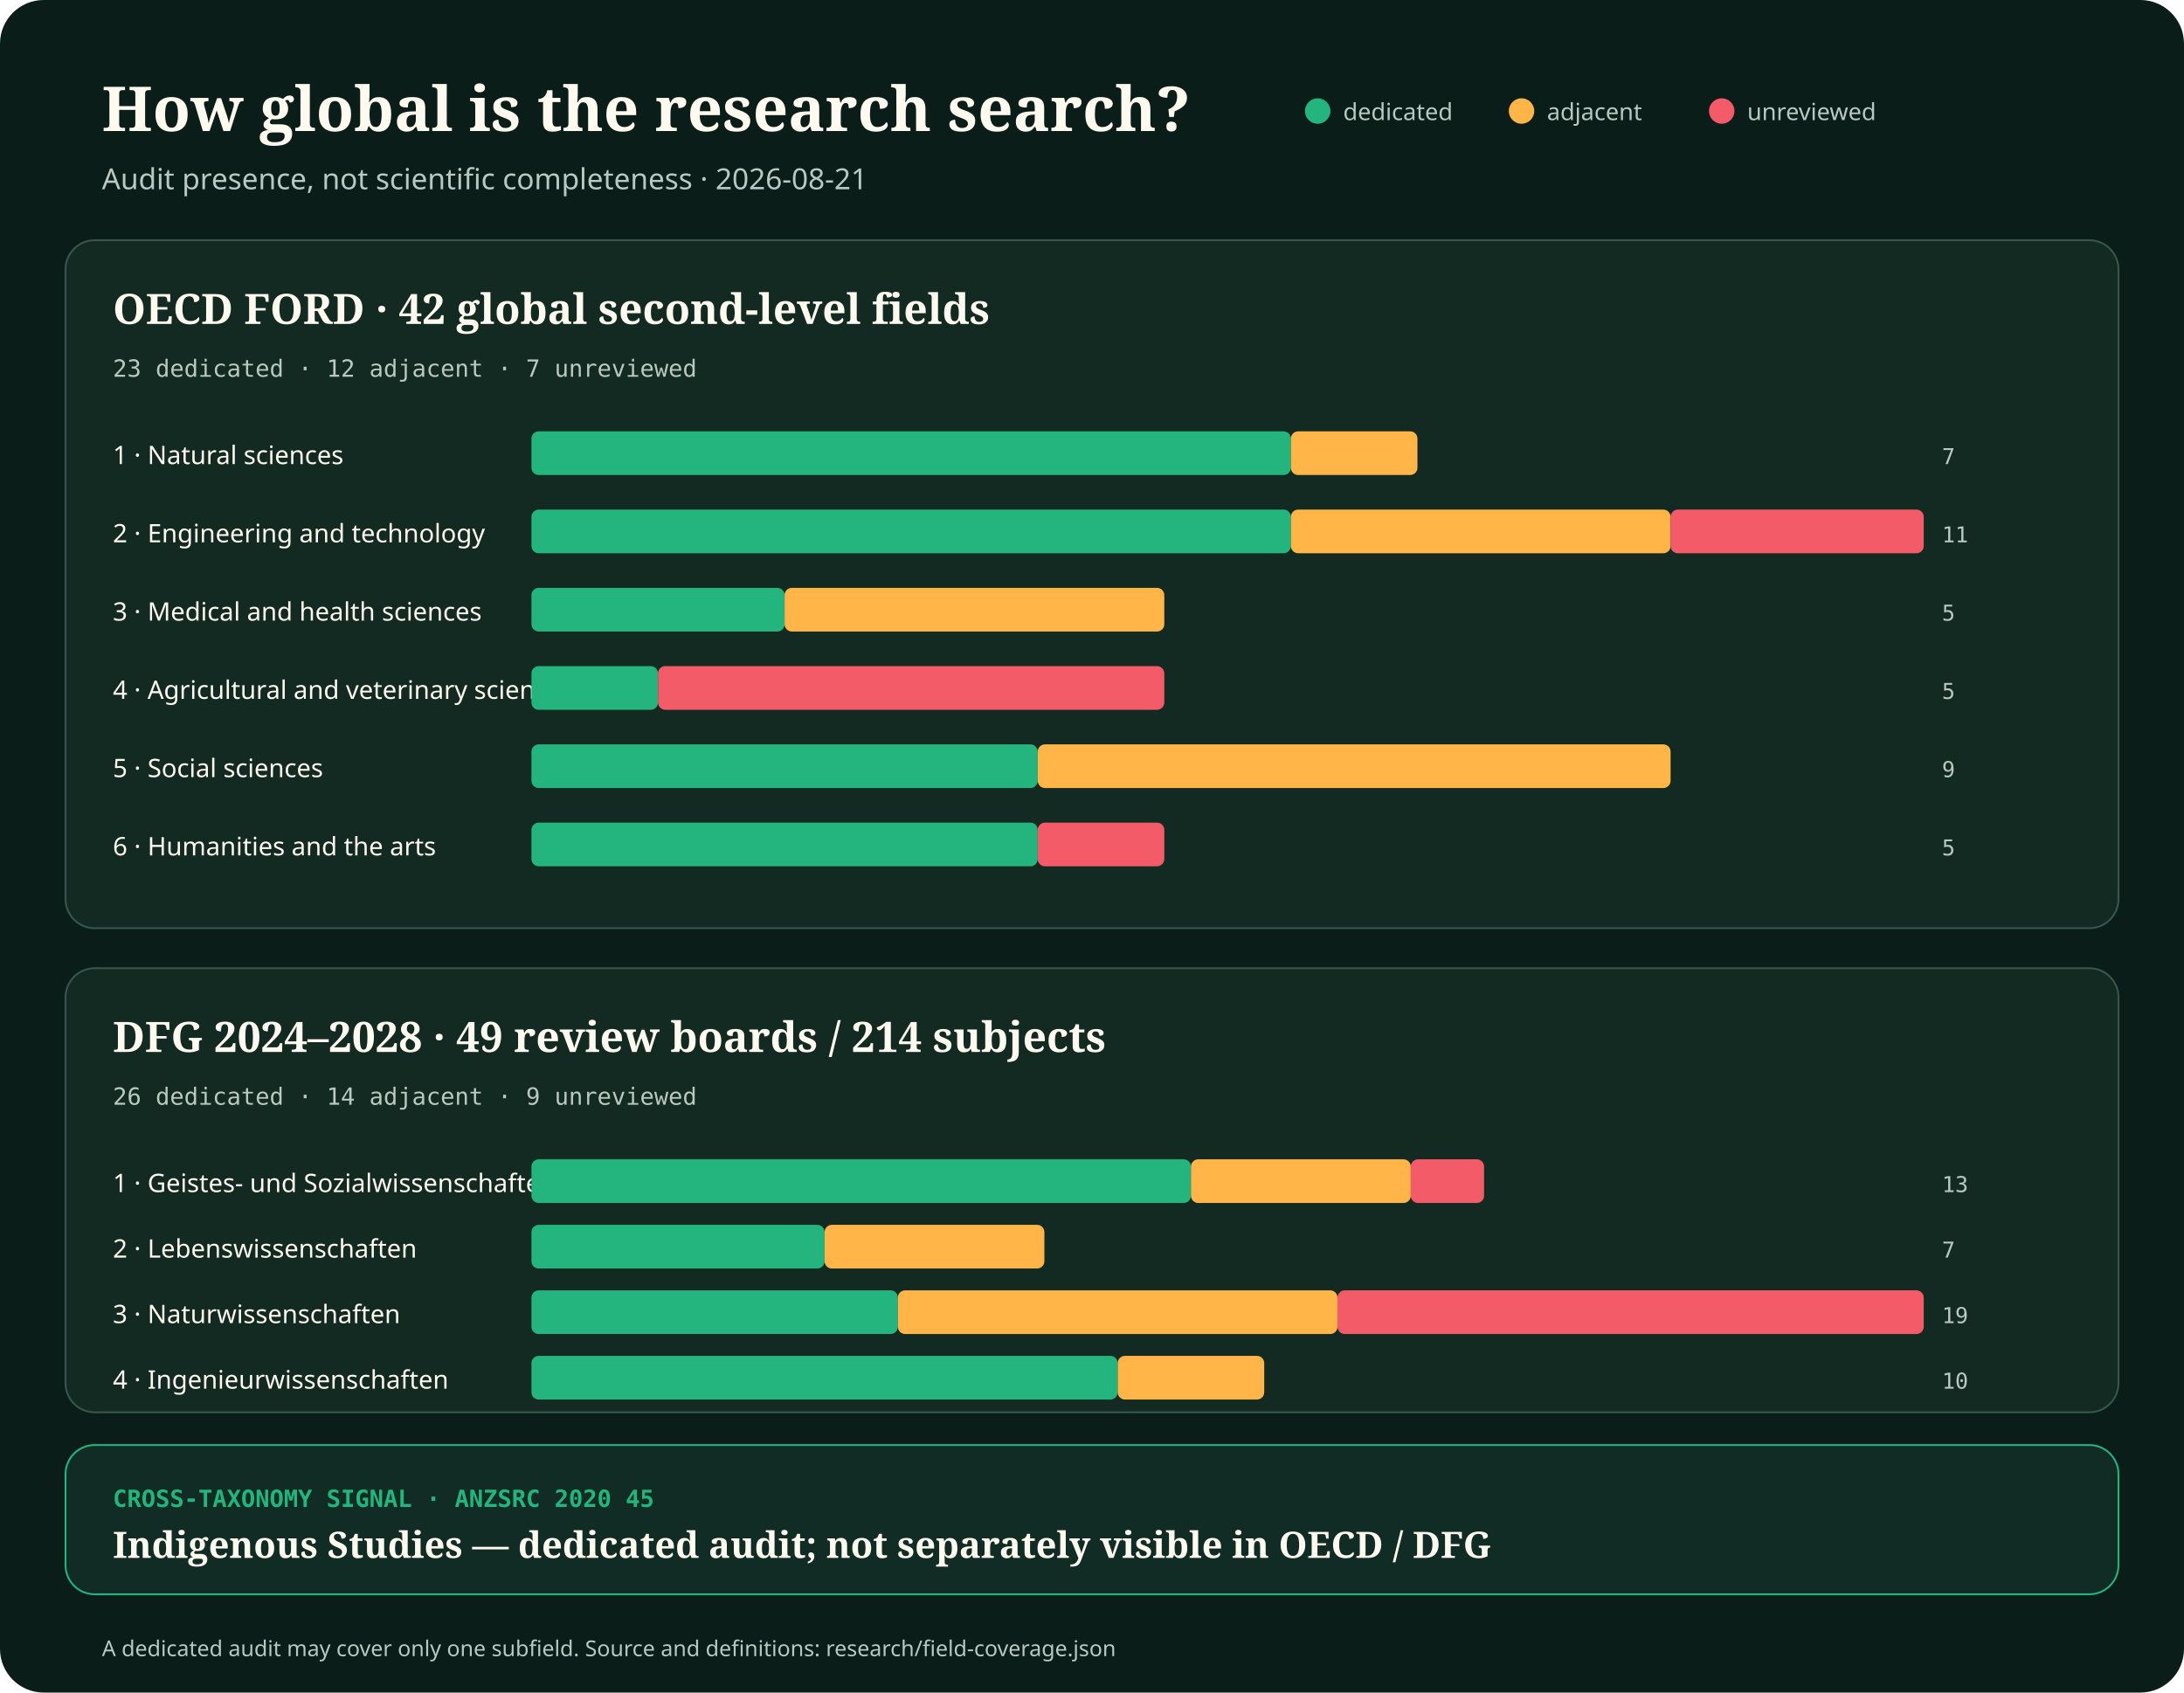
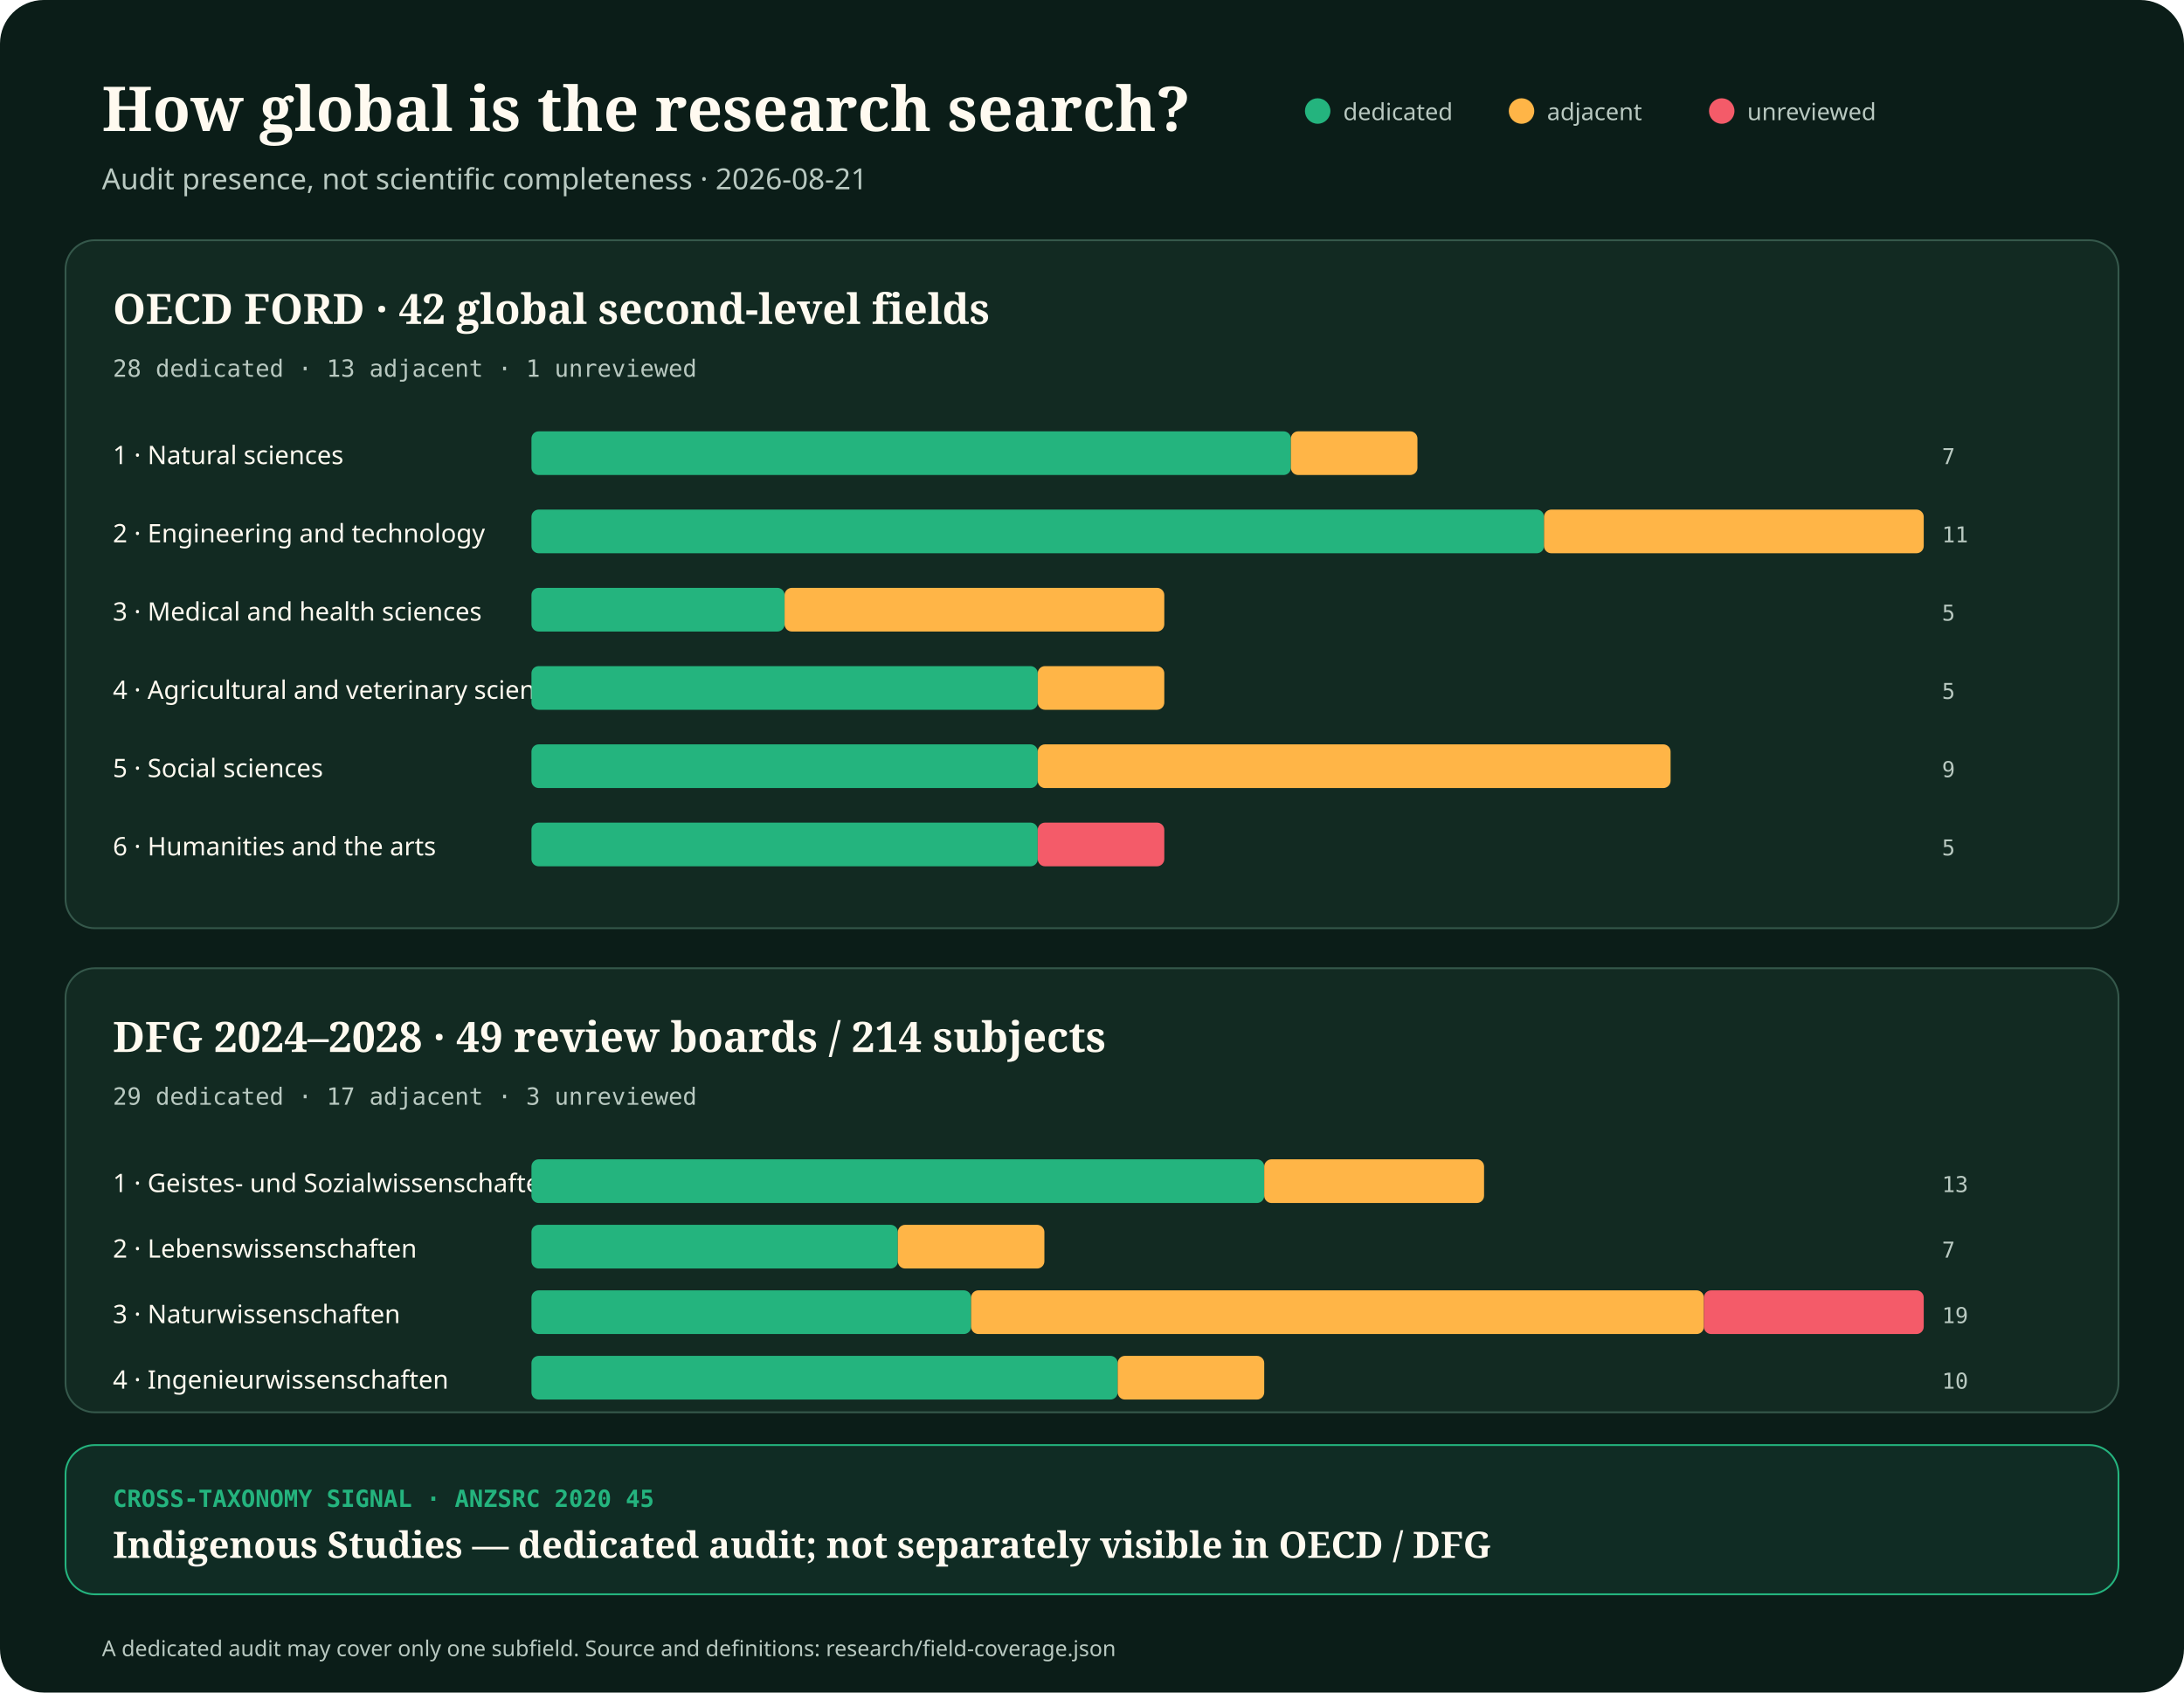
<svg xmlns="http://www.w3.org/2000/svg" width="1200" height="930" viewBox="0 0 1200 930" role="img" aria-labelledby="title description">
  <rect width="1200" height="930" rx="24" fill="#0b1d18" />
  <text x="56" y="72" fill="#fffaf0" font-family="Georgia, serif" font-size="34" font-weight="700">How global is the research search?</text>
  <text x="56" y="104" fill="#b9c9c1" font-family="Segoe UI, sans-serif" font-size="16">Audit presence, not scientific completeness · 2026-08-21</text>
  <g transform="translate(724 61)">
    <circle cx="0" cy="0" r="7" fill="#24b47e" />
    <text x="14" y="5" fill="#b9c9c1" font-family="Segoe UI, sans-serif" font-size="13">dedicated</text>
    <circle cx="112" cy="0" r="7" fill="#ffb547" />
    <text x="126" y="5" fill="#b9c9c1" font-family="Segoe UI, sans-serif" font-size="13">adjacent</text>
    <circle cx="222" cy="0" r="7" fill="#f45b69" />
    <text x="236" y="5" fill="#b9c9c1" font-family="Segoe UI, sans-serif" font-size="13">unreviewed</text>
  </g>
  <rect x="36" y="132" width="1128" height="378" rx="16" fill="#122a22" stroke="#35584b" />
  <text x="62" y="178" fill="#fffaf0" font-family="Georgia, serif" font-size="23" font-weight="700">OECD FORD · 42 global second-level fields</text>
-   <text x="62" y="207" fill="#b9c9c1" font-family="Cascadia Mono, monospace" font-size="13">23 dedicated · 12 adjacent · 7 unreviewed</text>
+   <text x="62" y="207" fill="#b9c9c1" font-family="Cascadia Mono, monospace" font-size="13">28 dedicated · 13 adjacent · 1 unreviewed</text>
  <text x="62" y="255" fill="#fffaf0" font-family="Segoe UI, sans-serif" font-size="14">1 · Natural sciences</text>
  <rect x="292" y="237" width="417.273" height="24" rx="4" fill="#24b47e" />
  <rect x="709.273" y="237" width="69.545" height="24" rx="4" fill="#ffb547" />
  <rect x="778.818" y="237" width="0" height="24" rx="0" fill="#f45b69" />
  <text x="1067" y="255" fill="#b9c9c1" font-family="Cascadia Mono, monospace" font-size="12">7</text>
  <text x="62" y="298" fill="#fffaf0" font-family="Segoe UI, sans-serif" font-size="14">2 · Engineering and technology</text>
-   <rect x="292" y="280" width="417.273" height="24" rx="4" fill="#24b47e" />
-   <rect x="709.273" y="280" width="208.636" height="24" rx="4" fill="#ffb547" />
-   <rect x="917.909" y="280" width="139.091" height="24" rx="4" fill="#f45b69" />
+   <rect x="292" y="280" width="556.364" height="24" rx="4" fill="#24b47e" />
+   <rect x="848.364" y="280" width="208.636" height="24" rx="4" fill="#ffb547" />
+   <rect x="1057" y="280" width="0" height="24" rx="0" fill="#f45b69" />
  <text x="1067" y="298" fill="#b9c9c1" font-family="Cascadia Mono, monospace" font-size="12">11</text>
  <text x="62" y="341" fill="#fffaf0" font-family="Segoe UI, sans-serif" font-size="14">3 · Medical and health sciences</text>
  <rect x="292" y="323" width="139.091" height="24" rx="4" fill="#24b47e" />
  <rect x="431.091" y="323" width="208.636" height="24" rx="4" fill="#ffb547" />
  <rect x="639.727" y="323" width="0" height="24" rx="0" fill="#f45b69" />
  <text x="1067" y="341" fill="#b9c9c1" font-family="Cascadia Mono, monospace" font-size="12">5</text>
  <text x="62" y="384" fill="#fffaf0" font-family="Segoe UI, sans-serif" font-size="14">4 · Agricultural and veterinary sciences</text>
-   <rect x="292" y="366" width="69.545" height="24" rx="4" fill="#24b47e" />
-   <rect x="361.545" y="366" width="0" height="24" rx="0" fill="#ffb547" />
-   <rect x="361.545" y="366" width="278.182" height="24" rx="4" fill="#f45b69" />
+   <rect x="292" y="366" width="278.182" height="24" rx="4" fill="#24b47e" />
+   <rect x="570.182" y="366" width="69.545" height="24" rx="4" fill="#ffb547" />
+   <rect x="639.727" y="366" width="0" height="24" rx="0" fill="#f45b69" />
  <text x="1067" y="384" fill="#b9c9c1" font-family="Cascadia Mono, monospace" font-size="12">5</text>
  <text x="62" y="427" fill="#fffaf0" font-family="Segoe UI, sans-serif" font-size="14">5 · Social sciences</text>
  <rect x="292" y="409" width="278.182" height="24" rx="4" fill="#24b47e" />
  <rect x="570.182" y="409" width="347.727" height="24" rx="4" fill="#ffb547" />
  <rect x="917.909" y="409" width="0" height="24" rx="0" fill="#f45b69" />
  <text x="1067" y="427" fill="#b9c9c1" font-family="Cascadia Mono, monospace" font-size="12">9</text>
  <text x="62" y="470" fill="#fffaf0" font-family="Segoe UI, sans-serif" font-size="14">6 · Humanities and the arts</text>
  <rect x="292" y="452" width="278.182" height="24" rx="4" fill="#24b47e" />
  <rect x="570.182" y="452" width="0" height="24" rx="0" fill="#ffb547" />
  <rect x="570.182" y="452" width="69.545" height="24" rx="4" fill="#f45b69" />
  <text x="1067" y="470" fill="#b9c9c1" font-family="Cascadia Mono, monospace" font-size="12">5</text>
  <rect x="36" y="532" width="1128" height="244" rx="16" fill="#122a22" stroke="#35584b" />
  <text x="62" y="578" fill="#fffaf0" font-family="Georgia, serif" font-size="23" font-weight="700">DFG 2024–2028 · 49 review boards / 214 subjects</text>
-   <text x="62" y="607" fill="#b9c9c1" font-family="Cascadia Mono, monospace" font-size="13">26 dedicated · 14 adjacent · 9 unreviewed</text>
+   <text x="62" y="607" fill="#b9c9c1" font-family="Cascadia Mono, monospace" font-size="13">29 dedicated · 17 adjacent · 3 unreviewed</text>
  <text x="62" y="655" fill="#fffaf0" font-family="Segoe UI, sans-serif" font-size="14">1 · Geistes- und Sozialwissenschaften</text>
-   <rect x="292" y="637" width="362.368" height="24" rx="4" fill="#24b47e" />
-   <rect x="654.368" y="637" width="120.789" height="24" rx="4" fill="#ffb547" />
-   <rect x="775.158" y="637" width="40.263" height="24" rx="4" fill="#f45b69" />
+   <rect x="292" y="637" width="402.632" height="24" rx="4" fill="#24b47e" />
+   <rect x="694.632" y="637" width="120.789" height="24" rx="4" fill="#ffb547" />
+   <rect x="815.421" y="637" width="0" height="24" rx="0" fill="#f45b69" />
  <text x="1067" y="655" fill="#b9c9c1" font-family="Cascadia Mono, monospace" font-size="12">13</text>
  <text x="62" y="691" fill="#fffaf0" font-family="Segoe UI, sans-serif" font-size="14">2 · Lebenswissenschaften</text>
-   <rect x="292" y="673" width="161.053" height="24" rx="4" fill="#24b47e" />
-   <rect x="453.053" y="673" width="120.789" height="24" rx="4" fill="#ffb547" />
+   <rect x="292" y="673" width="201.316" height="24" rx="4" fill="#24b47e" />
+   <rect x="493.316" y="673" width="80.526" height="24" rx="4" fill="#ffb547" />
  <rect x="573.842" y="673" width="0" height="24" rx="0" fill="#f45b69" />
  <text x="1067" y="691" fill="#b9c9c1" font-family="Cascadia Mono, monospace" font-size="12">7</text>
  <text x="62" y="727" fill="#fffaf0" font-family="Segoe UI, sans-serif" font-size="14">3 · Naturwissenschaften</text>
-   <rect x="292" y="709" width="201.316" height="24" rx="4" fill="#24b47e" />
-   <rect x="493.316" y="709" width="241.579" height="24" rx="4" fill="#ffb547" />
-   <rect x="734.895" y="709" width="322.105" height="24" rx="4" fill="#f45b69" />
+   <rect x="292" y="709" width="241.579" height="24" rx="4" fill="#24b47e" />
+   <rect x="533.579" y="709" width="402.632" height="24" rx="4" fill="#ffb547" />
+   <rect x="936.211" y="709" width="120.789" height="24" rx="4" fill="#f45b69" />
  <text x="1067" y="727" fill="#b9c9c1" font-family="Cascadia Mono, monospace" font-size="12">19</text>
  <text x="62" y="763" fill="#fffaf0" font-family="Segoe UI, sans-serif" font-size="14">4 · Ingenieurwissenschaften</text>
  <rect x="292" y="745" width="322.105" height="24" rx="4" fill="#24b47e" />
  <rect x="614.105" y="745" width="80.526" height="24" rx="4" fill="#ffb547" />
  <rect x="694.632" y="745" width="0" height="24" rx="0" fill="#f45b69" />
  <text x="1067" y="763" fill="#b9c9c1" font-family="Cascadia Mono, monospace" font-size="12">10</text>
  <rect x="36" y="794" width="1128" height="82" rx="16" fill="#102c24" stroke="#24b47e" />
  <text x="62" y="828" fill="#24b47e" font-family="Cascadia Mono, monospace" font-size="13" font-weight="700">CROSS-TAXONOMY SIGNAL · ANZSRC 2020 45</text>
  <text x="62" y="856" fill="#fffaf0" font-family="Georgia, serif" font-size="20" font-weight="700">Indigenous Studies — dedicated audit; not separately visible in OECD / DFG</text>
  <text x="56" y="910" fill="#b9c9c1" font-family="Segoe UI, sans-serif" font-size="12">A dedicated audit may cover only one subfield. Source and definitions: research/field-coverage.json</text>
</svg>
